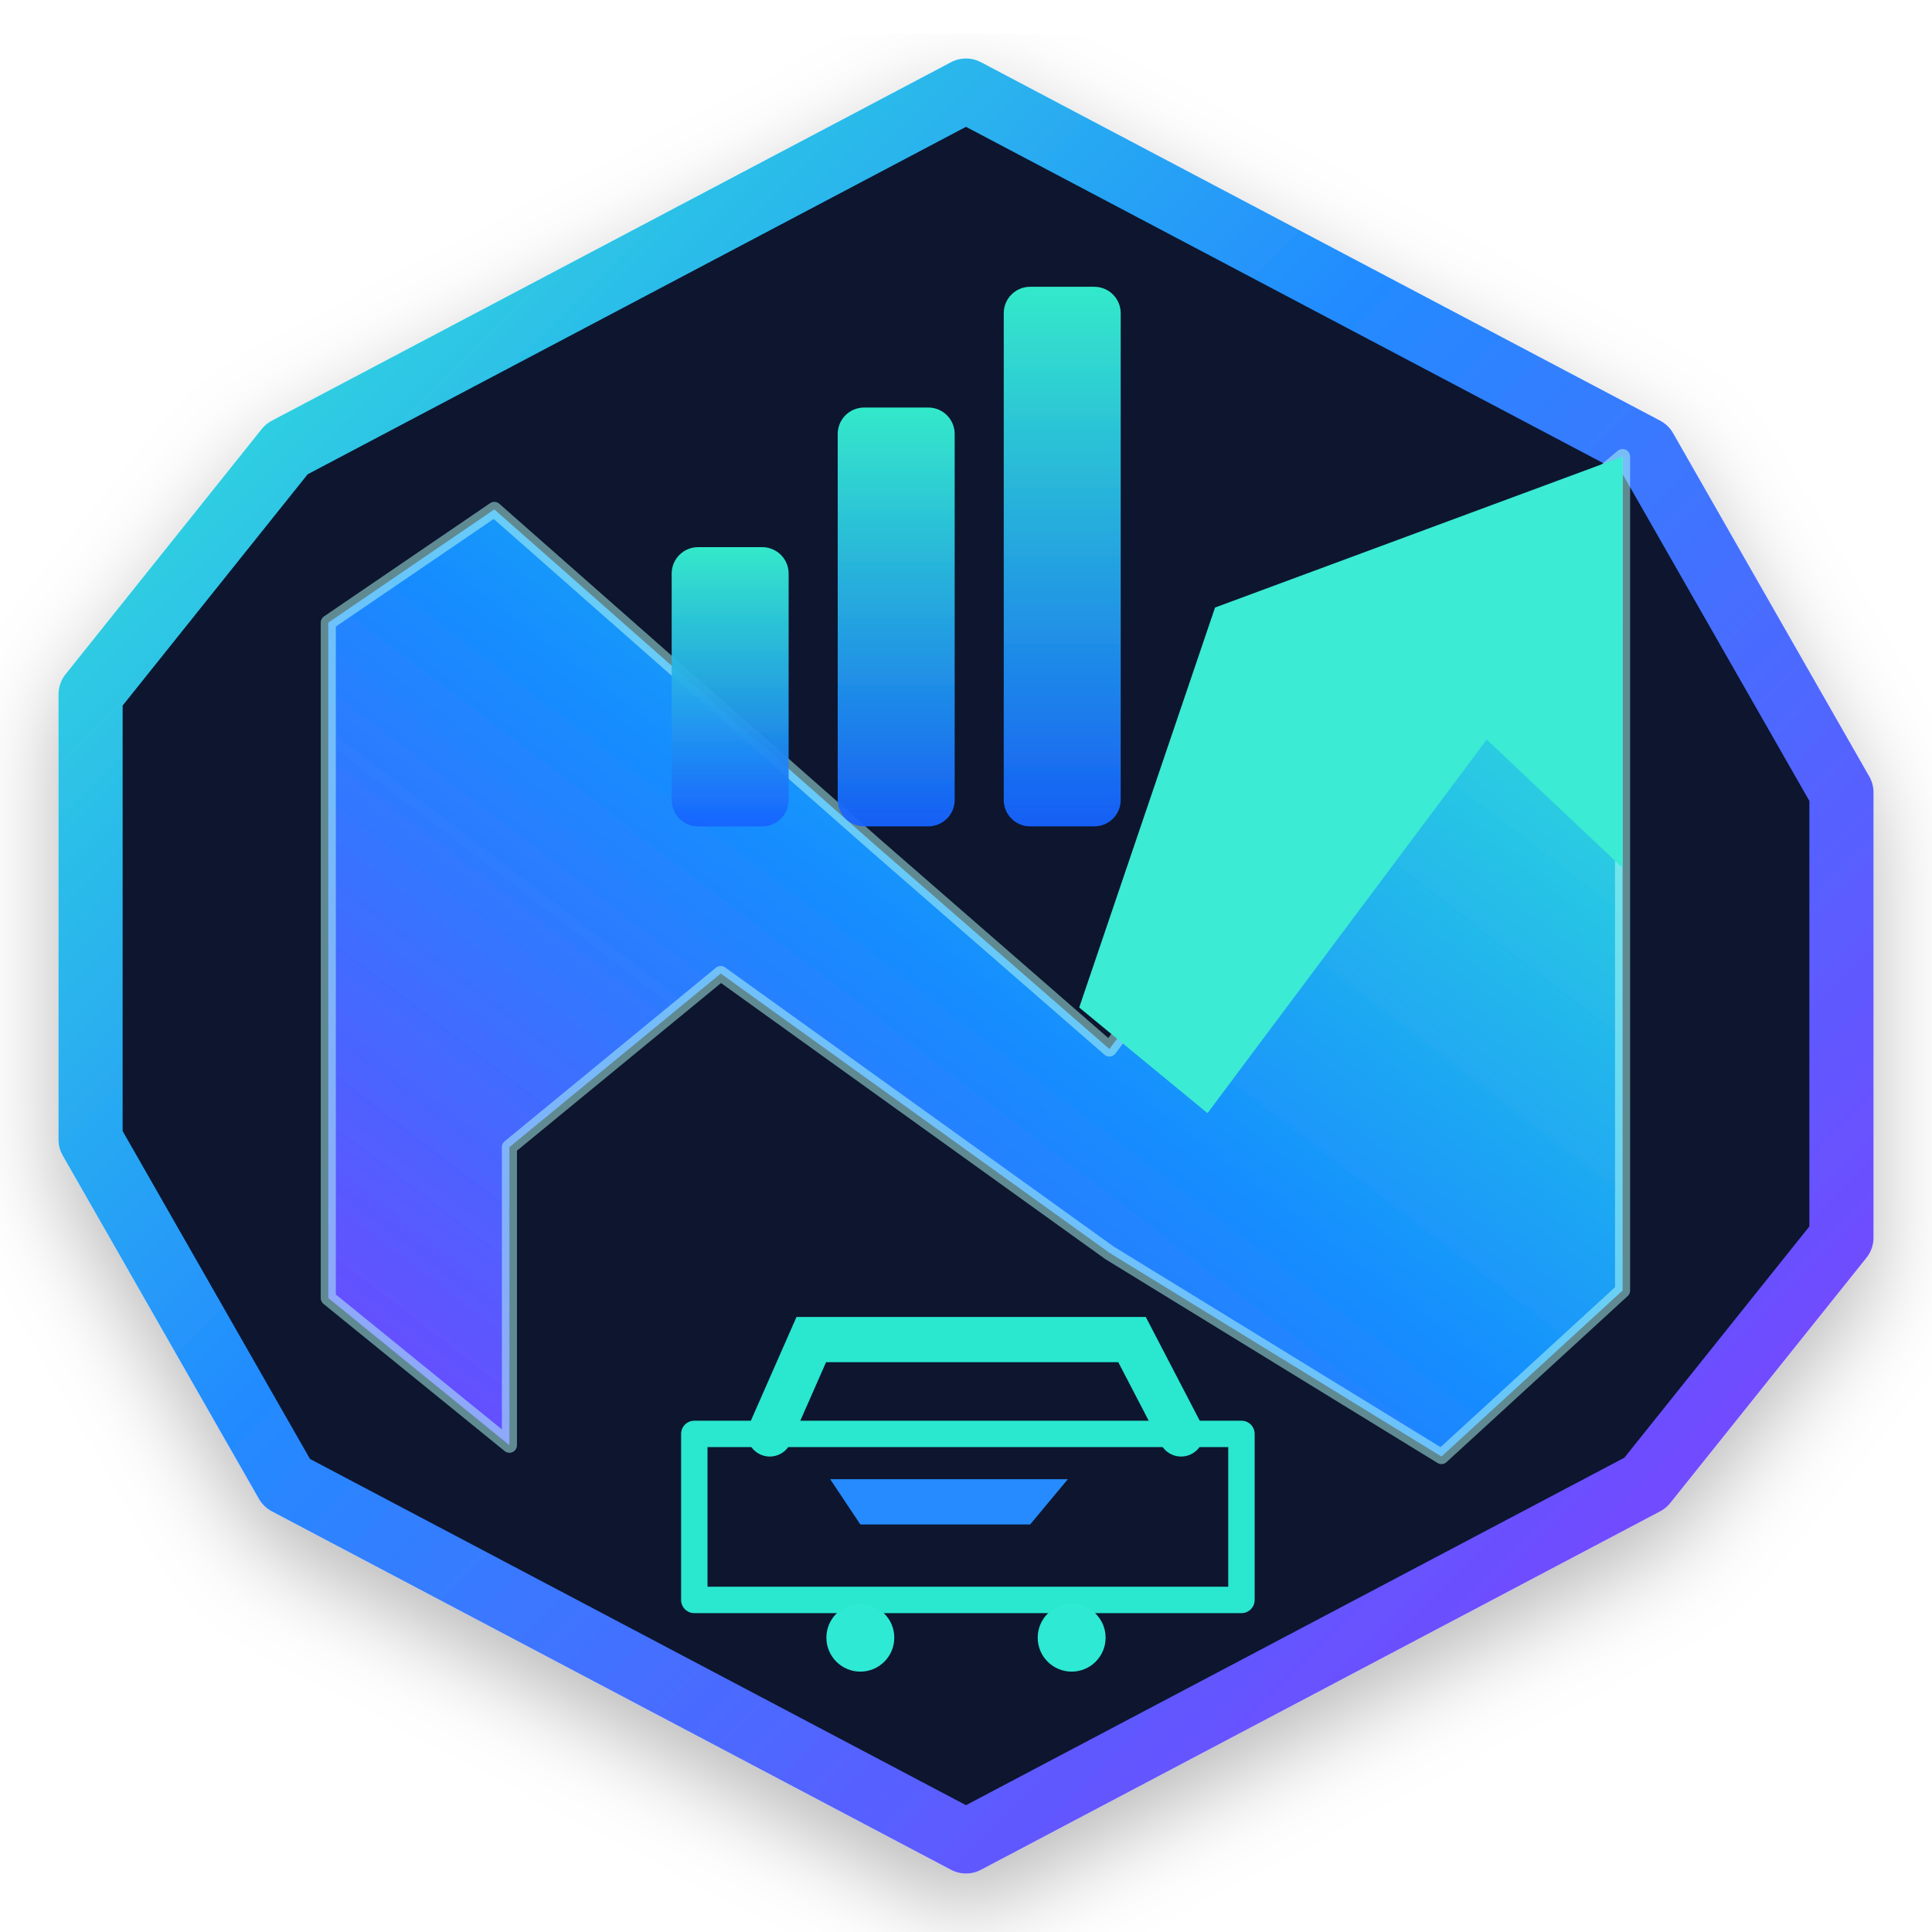
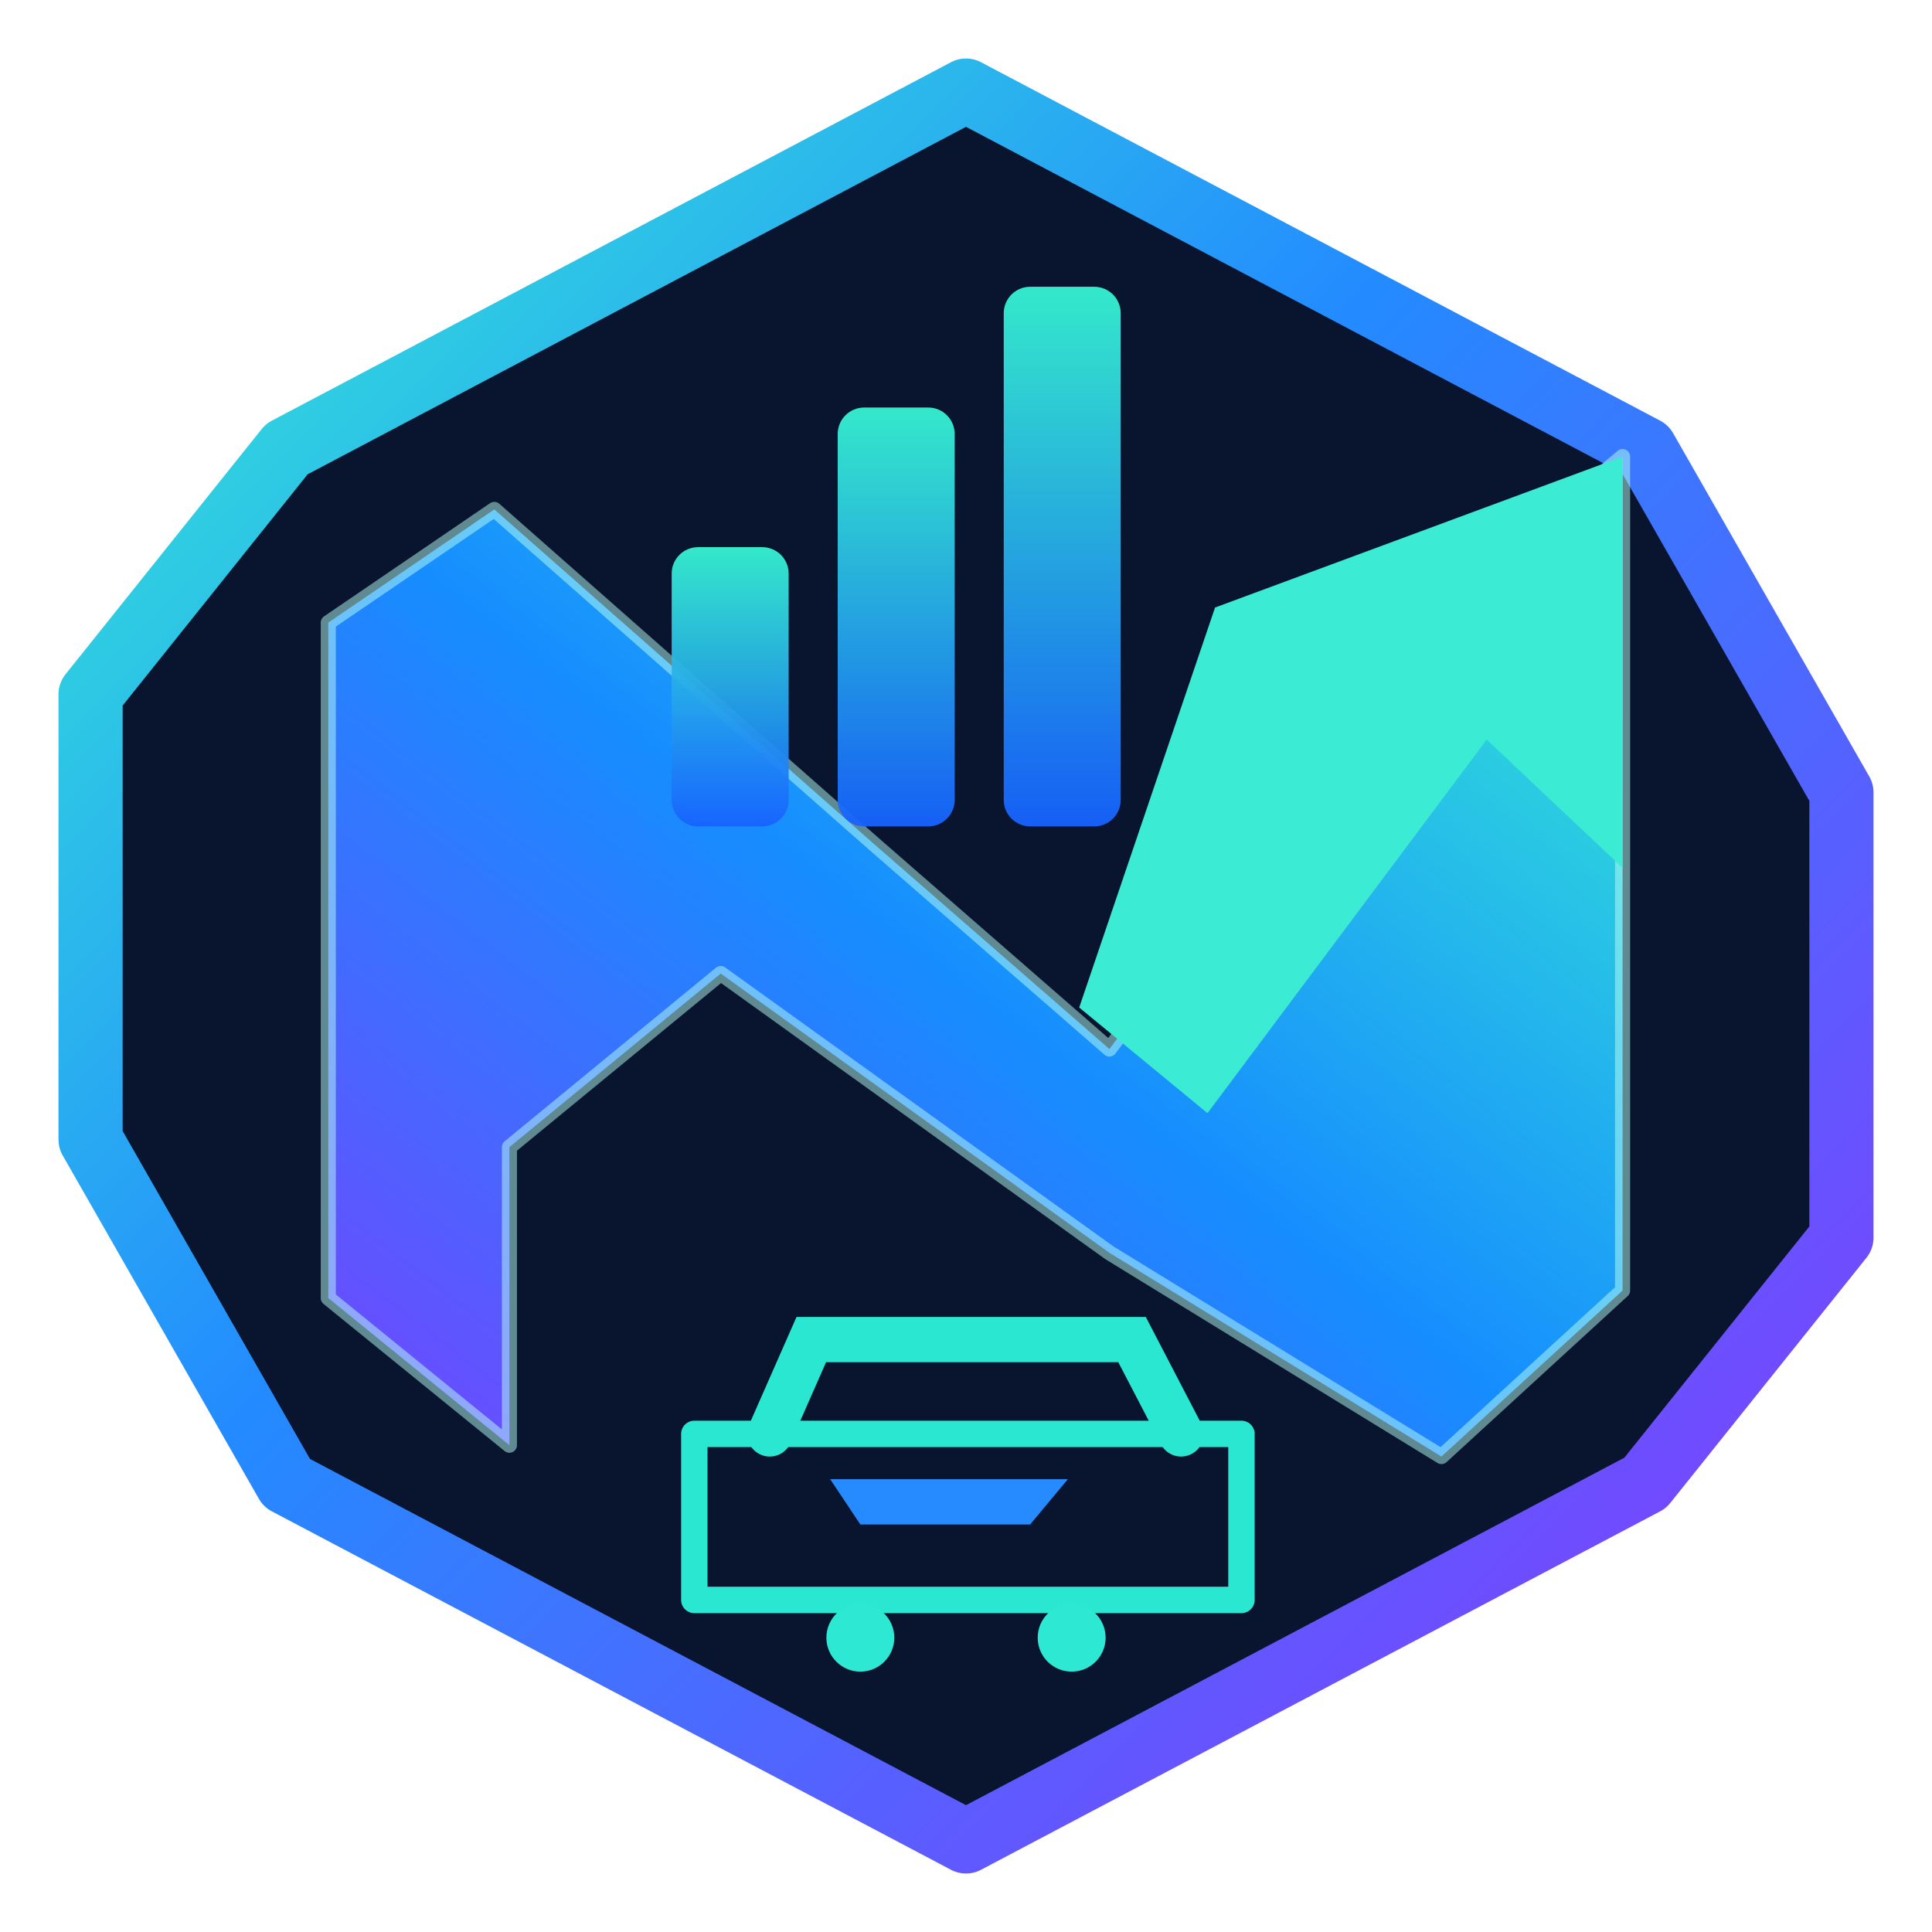
<svg xmlns="http://www.w3.org/2000/svg" viewBox="0 0 512 512">
  <defs>
    <linearGradient id="rim" x1="0" y1="0" x2="1" y2="1">
      <stop offset="0" stop-color="#35F1D2" />
      <stop offset=".42" stop-color="#238BFF" />
      <stop offset="1" stop-color="#8B35FF" />
    </linearGradient>
    <linearGradient id="ribbon" x1="0" y1="1" x2="1" y2="0">
      <stop offset="0" stop-color="#7444FF" />
      <stop offset=".48" stop-color="#168DFF" />
      <stop offset="1" stop-color="#37F2D0" />
    </linearGradient>
    <linearGradient id="bars" x1="0" y1="1" x2="0" y2="0">
      <stop offset="0" stop-color="#1763FF" />
      <stop offset="1" stop-color="#36F3D2" />
    </linearGradient>
-     <filter id="shadow" x="-30%" y="-30%" width="160%" height="160%">
-       <feGaussianBlur in="SourceAlpha" stdDeviation="12" />
-       <feOffset dy="9" />
-       <feComponentTransfer>
-         <feFuncA type="linear" slope=".28" />
-       </feComponentTransfer>
-       <feMerge>
-         <feMergeNode />
-         <feMergeNode in="SourceGraphic" />
-       </feMerge>
-     </filter>
  </defs>
-   <g filter="url(#shadow)">
-     <path d="M256 24 436 119 488 210 488 328 436 393 256 488 76 393 24 302 24 184 76 119Z" fill="#09142F" stroke="url(#rim)" stroke-width="17" stroke-linejoin="round" />
-     <path d="M87 344V165L131 135 232 224 294 278 382 161 430 121V342L382 386 294 332 191 258 135 304V383Z" fill="url(#ribbon)" stroke="#B9FFF6" stroke-opacity=".5" stroke-width="4" stroke-linejoin="round" />
-     <path d="M322 161 430 121 430 230 394 196 320 295 286 267Z" fill="#3BEBD4" />
-     <rect x="178" y="145" width="31" height="74" rx="7" fill="url(#bars)" opacity=".95" />
-     <rect x="222" y="108" width="31" height="111" rx="7" fill="url(#bars)" opacity=".95" />
-     <rect x="266" y="76" width="31" height="143" rx="7" fill="url(#bars)" opacity=".95" />
-     <path d="M184 380h145v44H184z" fill="#09142F" stroke="#29E7D0" stroke-width="7" stroke-linejoin="round" />
-     <path d="M204 380 215 355h85l13 25" fill="none" stroke="#29E7D0" stroke-width="12" stroke-linecap="round" />
-     <path d="M220 392h63l-10 12h-45z" fill="#268BFF" />
-     <circle cx="228" cy="434" r="9" fill="#2DE9D3" />
-     <circle cx="284" cy="434" r="9" fill="#2DE9D3" />
-   </g>
+   <path d="M256 24 436 119 488 210 488 328 436 393 256 488 76 393 24 302 24 184 76 119Z" fill="#09142F" stroke="url(#rim)" stroke-width="17" stroke-linejoin="round" />
+   <path d="M87 344V165L131 135 232 224 294 278 382 161 430 121V342L382 386 294 332 191 258 135 304V383Z" fill="url(#ribbon)" stroke="#B9FFF6" stroke-opacity=".5" stroke-width="4" stroke-linejoin="round" />
+   <path d="M322 161 430 121 430 230 394 196 320 295 286 267Z" fill="#3BEBD4" />
+   <rect x="178" y="145" width="31" height="74" rx="7" fill="url(#bars)" opacity=".95" />
+   <rect x="222" y="108" width="31" height="111" rx="7" fill="url(#bars)" opacity=".95" />
+   <rect x="266" y="76" width="31" height="143" rx="7" fill="url(#bars)" opacity=".95" />
+   <path d="M322 380h145v44H322z" fill="#09142F" stroke="#29E7D0" stroke-width="7" stroke-linejoin="round" transform="translate(-138 0)" />
+   <path d="M204 380 215 355h85l13 25" fill="none" stroke="#29E7D0" stroke-width="12" stroke-linecap="round" />
+   <path d="M220 392h63l-10 12h-45z" fill="#268BFF" />
+   <circle cx="228" cy="434" r="9" fill="#2DE9D3" />
+   <circle cx="284" cy="434" r="9" fill="#2DE9D3" />
</svg>
